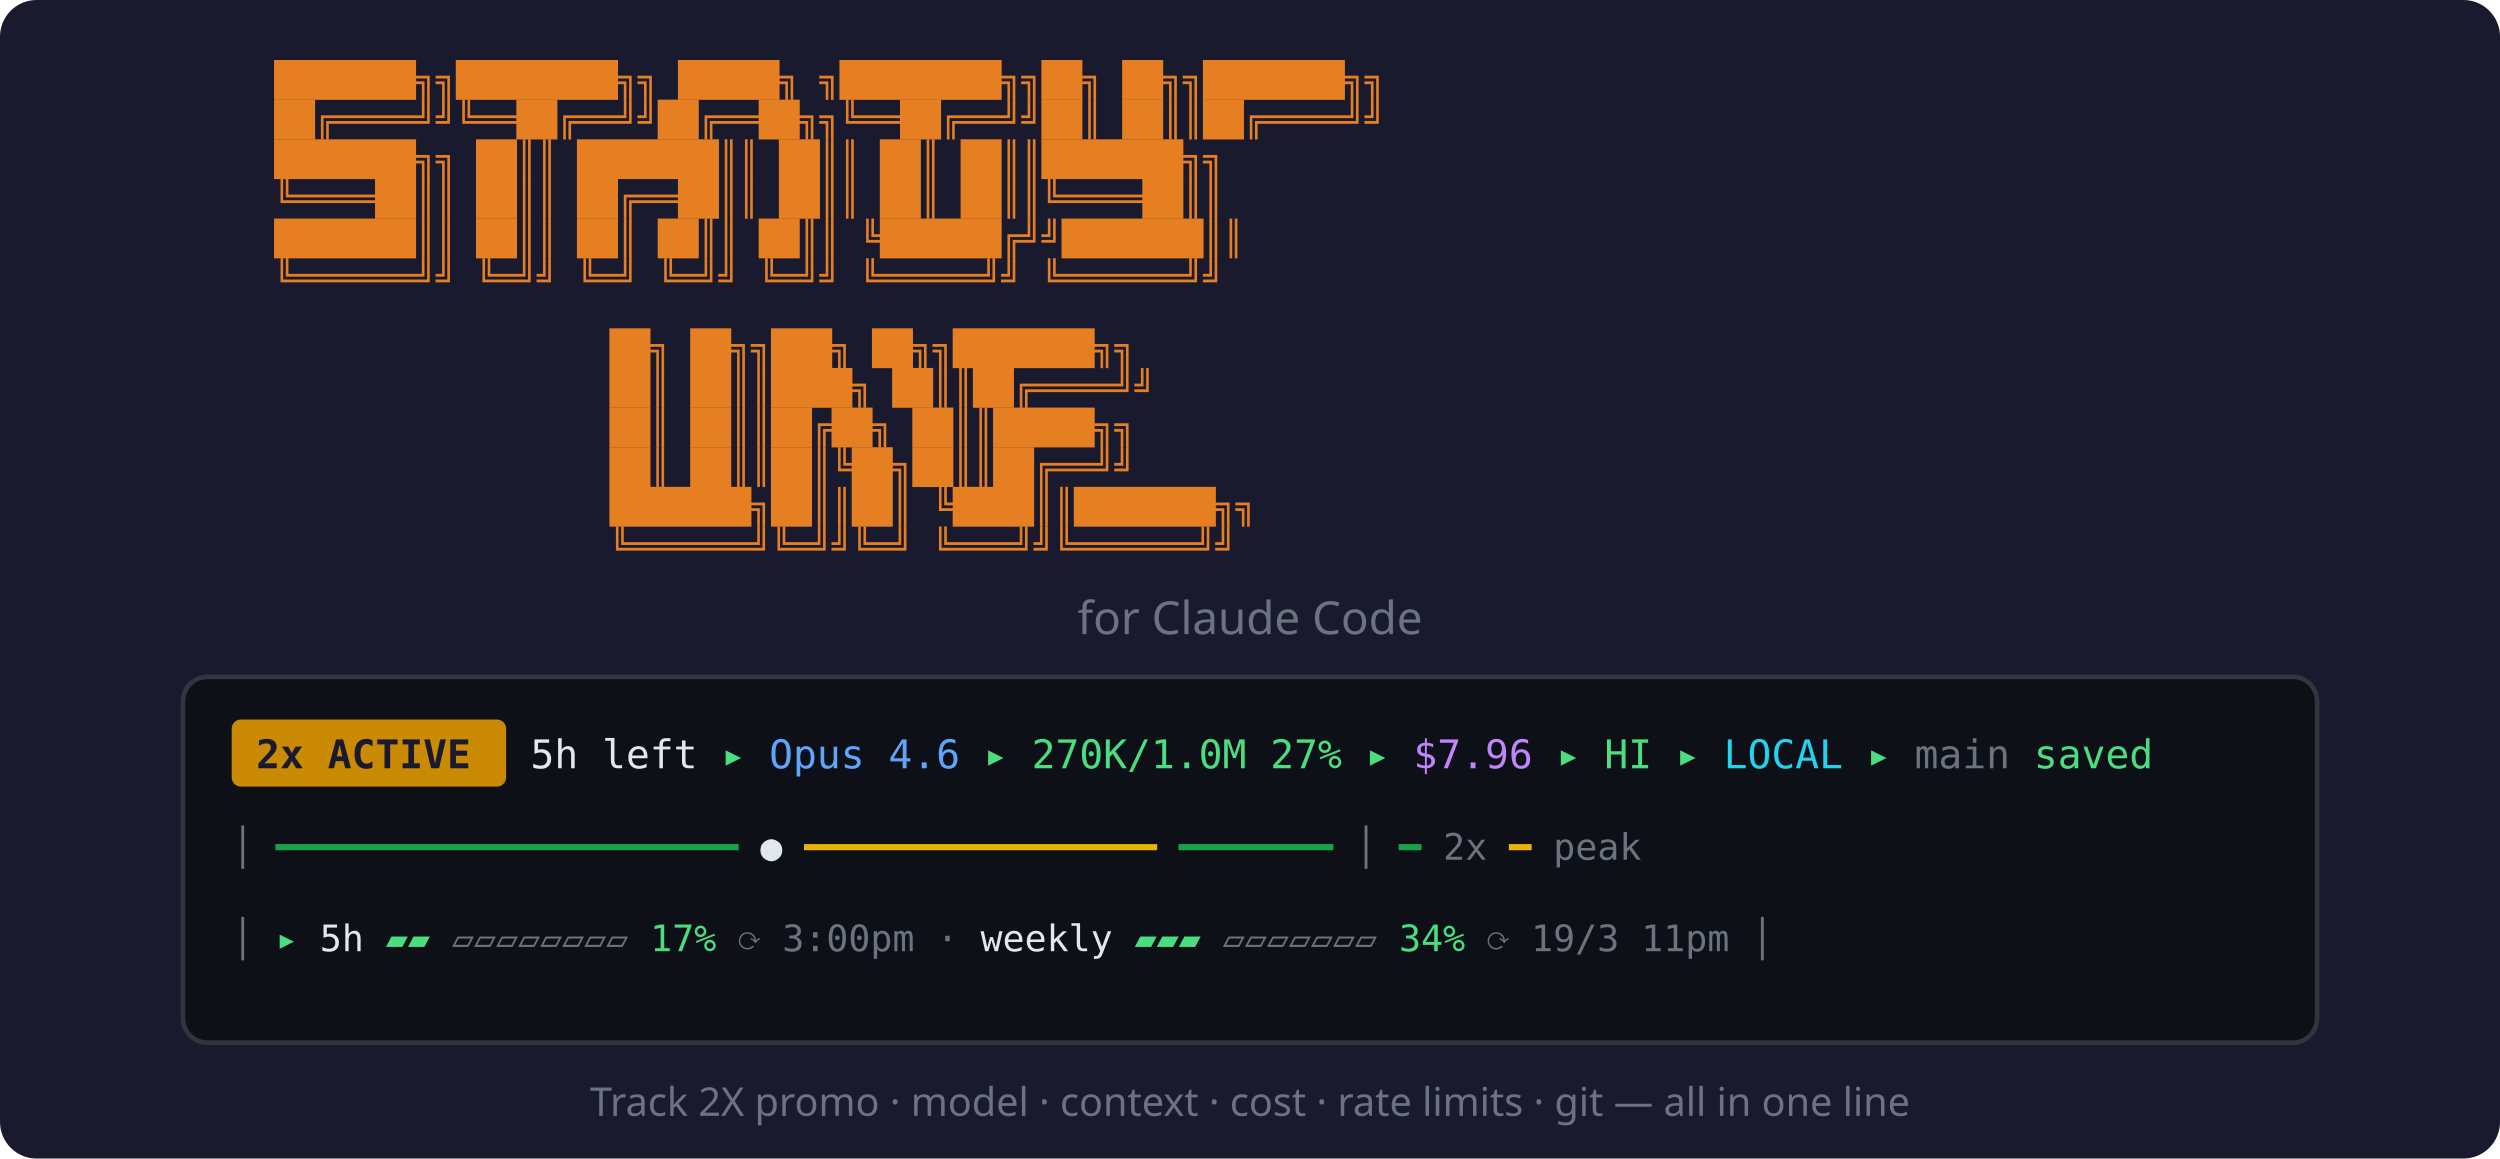
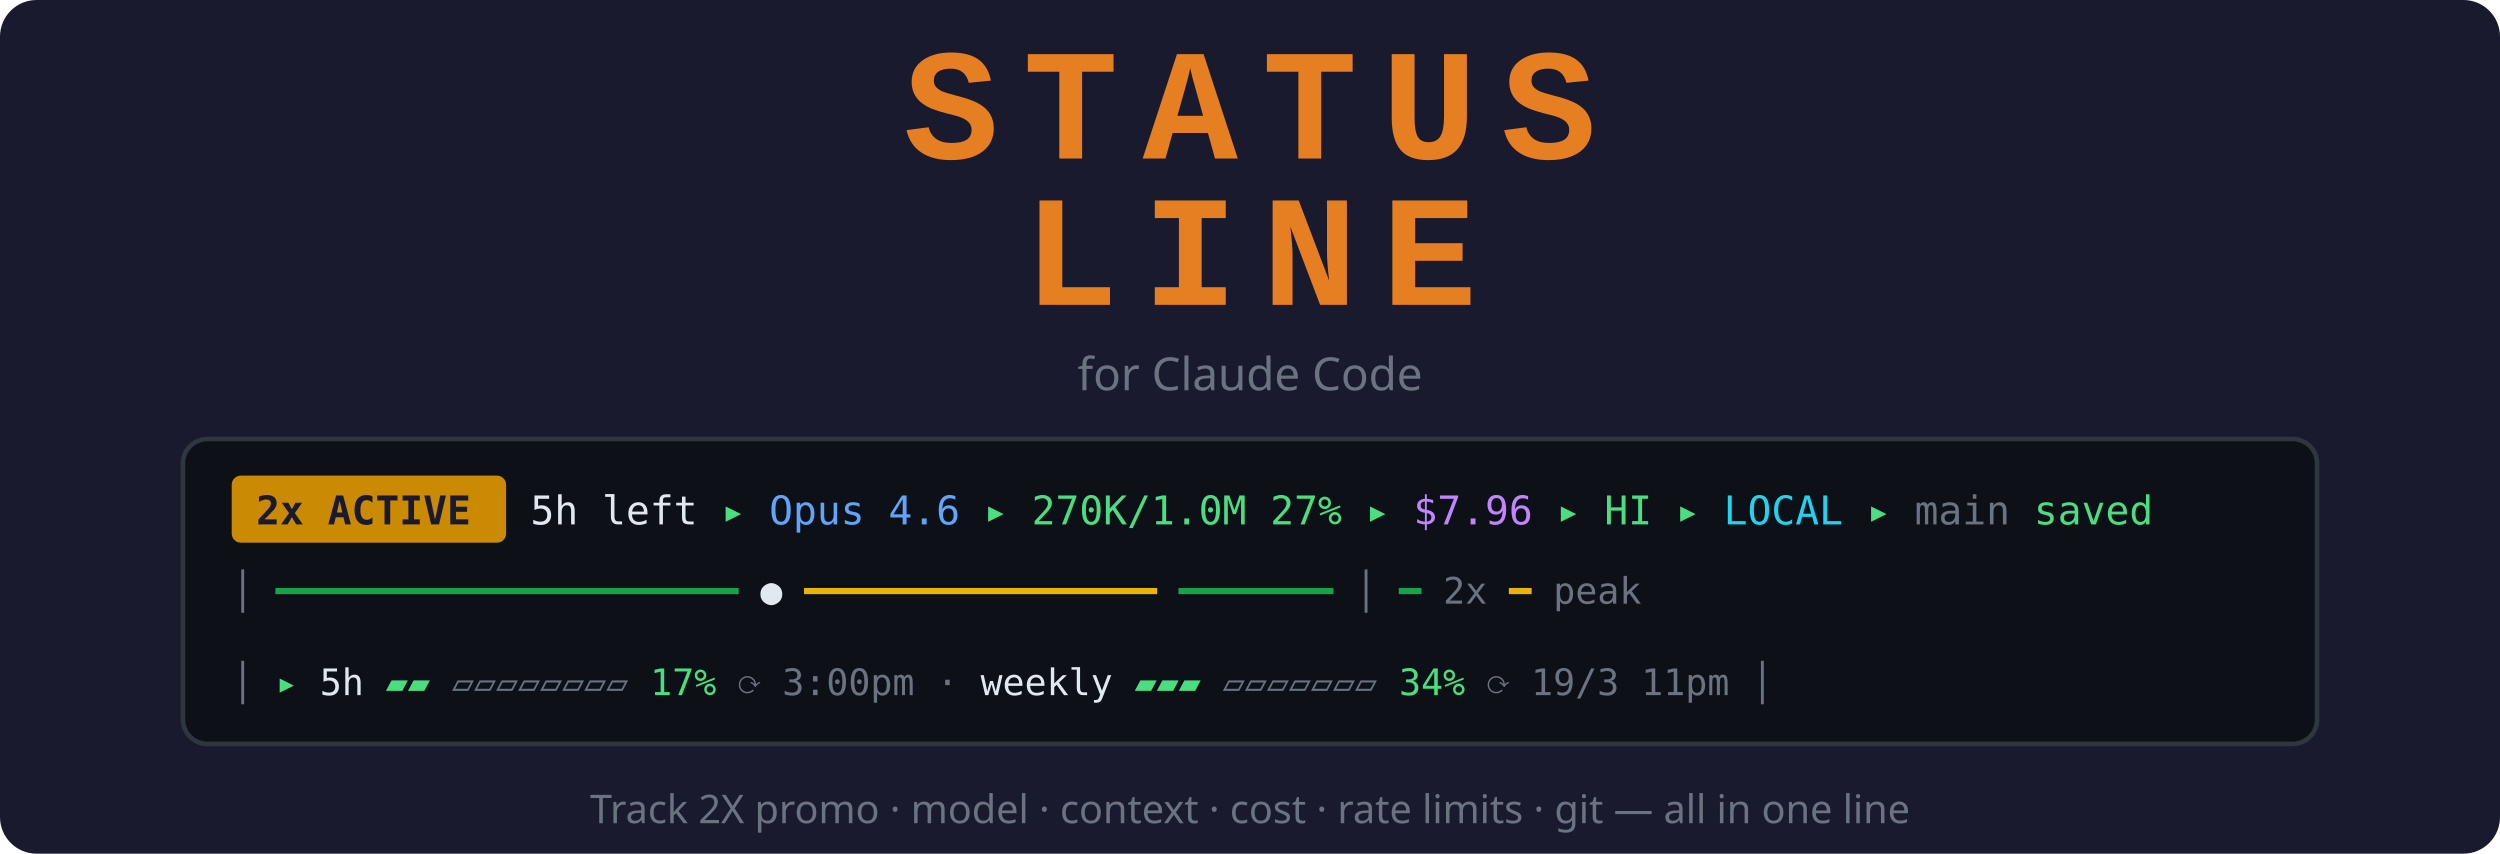
- <svg xmlns="http://www.w3.org/2000/svg" viewBox="0 0 820 380" fill="none">
-   <rect width="820" height="380" rx="12" fill="#1a1a2e" />
-   <text font-family="monospace" font-size="11" font-weight="bold" fill="#e67e22">
-     <tspan x="90" y="30">███████╗╗████████╗╗ █████╗ ╗████████╗╗██╗   ██╗╗███████╗╗</tspan>
-     <tspan x="90" y="43">██╔════╝╝╚══██╔══╝╝██╔══██╗╗╚══██╔══╝╝██║   ██║║██╔════╝╝</tspan>
-     <tspan x="90" y="56">███████╗╗   ██║║   ███████║║   ██║║   ██║   ██║║███████╗╗</tspan>
-     <tspan x="90" y="69">╚════██║║   ██║║   ██╔══██║║   ██║║   ██║   ██║║╚════██║║</tspan>
-     <tspan x="90" y="82">███████║║   ██║║   ██║  ██║║   ██║║   ╚██████╔╝╝███████║║</tspan>
-     <tspan x="90" y="95">╚══════╝╝   ╚═╝╝   ╚═╝  ╚═╝╝   ╚═╝╝    ╚═════╝╝ ╚══════╝╝</tspan>
-   </text>
-   <text font-family="monospace" font-size="11" font-weight="bold" fill="#e67e22">
-     <tspan x="200" y="118">██╗     ██╗╗███╗   ██╗╗███████╗╗</tspan>
-     <tspan x="200" y="131">██║     ██║║████╗  ██║║██╔════╝╝</tspan>
-     <tspan x="200" y="144">██║     ██║║██╔██╗ ██║║█████╗╗</tspan>
-     <tspan x="200" y="157">██║     ██║║██║╚██╗██║║██╔══╝╝</tspan>
-     <tspan x="200" y="170">███████╗██║║██║ ╚████║║███████╗╗</tspan>
-     <tspan x="200" y="183">╚══════╝╚═╝╝╚═╝  ╚═══╝╝╚══════╝╝</tspan>
-   </text>
-   <text x="410" y="208" font-family="sans-serif" font-size="15" fill="#6b7280" text-anchor="middle">for Claude Code</text>
-   <rect x="60" y="222" width="700" height="120" rx="8" fill="#0d1117" stroke="#30363d" stroke-width="1.5" />
-   <rect x="76" y="236" width="90" height="22" rx="3" fill="#ca8a04" />
-   <text x="84" y="252" font-family="monospace" font-size="13" fill="#1a1a2e" font-weight="bold">2x ACTIVE</text>
-   <text font-family="monospace" font-size="13" y="252">
+ <svg xmlns="http://www.w3.org/2000/svg" viewBox="0 0 820 280" fill="none">
+   <rect width="820" height="280" rx="12" fill="#1a1a2e" />
+   <text x="410" y="52" font-family="'Courier New', monospace" font-size="52" font-weight="900" fill="#e67e22" text-anchor="middle" letter-spacing="8">STATUS</text>
+   <text x="410" y="100" font-family="'Courier New', monospace" font-size="52" font-weight="900" fill="#e67e22" text-anchor="middle" letter-spacing="8">LINE</text>
+   <text x="410" y="128" font-family="sans-serif" font-size="15" fill="#6b7280" text-anchor="middle">for Claude Code</text>
+   <rect x="60" y="144" width="700" height="100" rx="8" fill="#0d1117" stroke="#30363d" stroke-width="1.5" />
+   <rect x="76" y="156" width="90" height="22" rx="3" fill="#ca8a04" />
+   <text x="84" y="172" font-family="monospace" font-size="13" fill="#1a1a2e" font-weight="bold">2x ACTIVE</text>
+   <text font-family="monospace" font-size="13" y="172">
    <tspan x="174" fill="#e2e8f0"> 5h left</tspan>
    <tspan fill="#4ade80"> ▸ </tspan>
    <tspan fill="#60a5fa">Opus 4.6</tspan>
    <tspan fill="#4ade80"> ▸ </tspan>
    <tspan fill="#4ade80">270K/1.0M 27%</tspan>
    <tspan fill="#4ade80"> ▸ </tspan>
    <tspan fill="#c084fc">$7.96</tspan>
    <tspan fill="#4ade80"> ▸ </tspan>
    <tspan fill="#4ade80">HI</tspan>
    <tspan fill="#4ade80"> ▸ </tspan>
    <tspan fill="#22d3ee">LOCAL</tspan>
    <tspan fill="#4ade80"> ▸ </tspan>
    <tspan fill="#6b7280">main</tspan>
    <tspan fill="#4ade80"> saved</tspan>
  </text>
-   <text font-family="monospace" font-size="12" y="282">
+   <text font-family="monospace" font-size="12" y="198">
    <tspan x="76" fill="#6b7280">│</tspan>
    <tspan fill="#16a34a"> ━━━━━━━━━━━━━━━━━━━━━</tspan>
    <tspan fill="#e2e8f0" font-weight="bold">●</tspan>
    <tspan fill="#eab308">━━━━━━━━━━━━━━━━</tspan>
    <tspan fill="#16a34a">━━━━━━━</tspan>
    <tspan fill="#6b7280"> │</tspan>
    <tspan fill="#16a34a">  ━</tspan>
    <tspan fill="#6b7280"> 2x</tspan>
    <tspan fill="#eab308"> ━</tspan>
    <tspan fill="#6b7280"> peak</tspan>
  </text>
-   <text font-family="monospace" font-size="12" y="312">
+   <text font-family="monospace" font-size="12" y="228">
    <tspan x="76" fill="#6b7280">│</tspan>
    <tspan fill="#4ade80"> ▸ </tspan>
    <tspan fill="#e2e8f0">5h</tspan>
    <tspan fill="#4ade80"> ▰▰</tspan>
    <tspan fill="#6b7280">▱▱▱▱▱▱▱▱</tspan>
    <tspan fill="#4ade80">  17%</tspan>
    <tspan fill="#6b7280"> ⟳ 3:00pm</tspan>
    <tspan fill="#6b7280"> · </tspan>
    <tspan fill="#e2e8f0">weekly</tspan>
    <tspan fill="#4ade80"> ▰▰▰</tspan>
    <tspan fill="#6b7280">▱▱▱▱▱▱▱</tspan>
    <tspan fill="#4ade80">  34%</tspan>
    <tspan fill="#6b7280"> ⟳ 19/3 11pm</tspan>
    <tspan fill="#6b7280"> │</tspan>
  </text>
-   <text x="410" y="366" font-family="sans-serif" font-size="13" fill="#6b7280" text-anchor="middle">
+   <text x="410" y="270" font-family="sans-serif" font-size="13" fill="#6b7280" text-anchor="middle">
    Track 2X promo · model · context · cost · rate limits · git — all in one line
  </text>
</svg>
